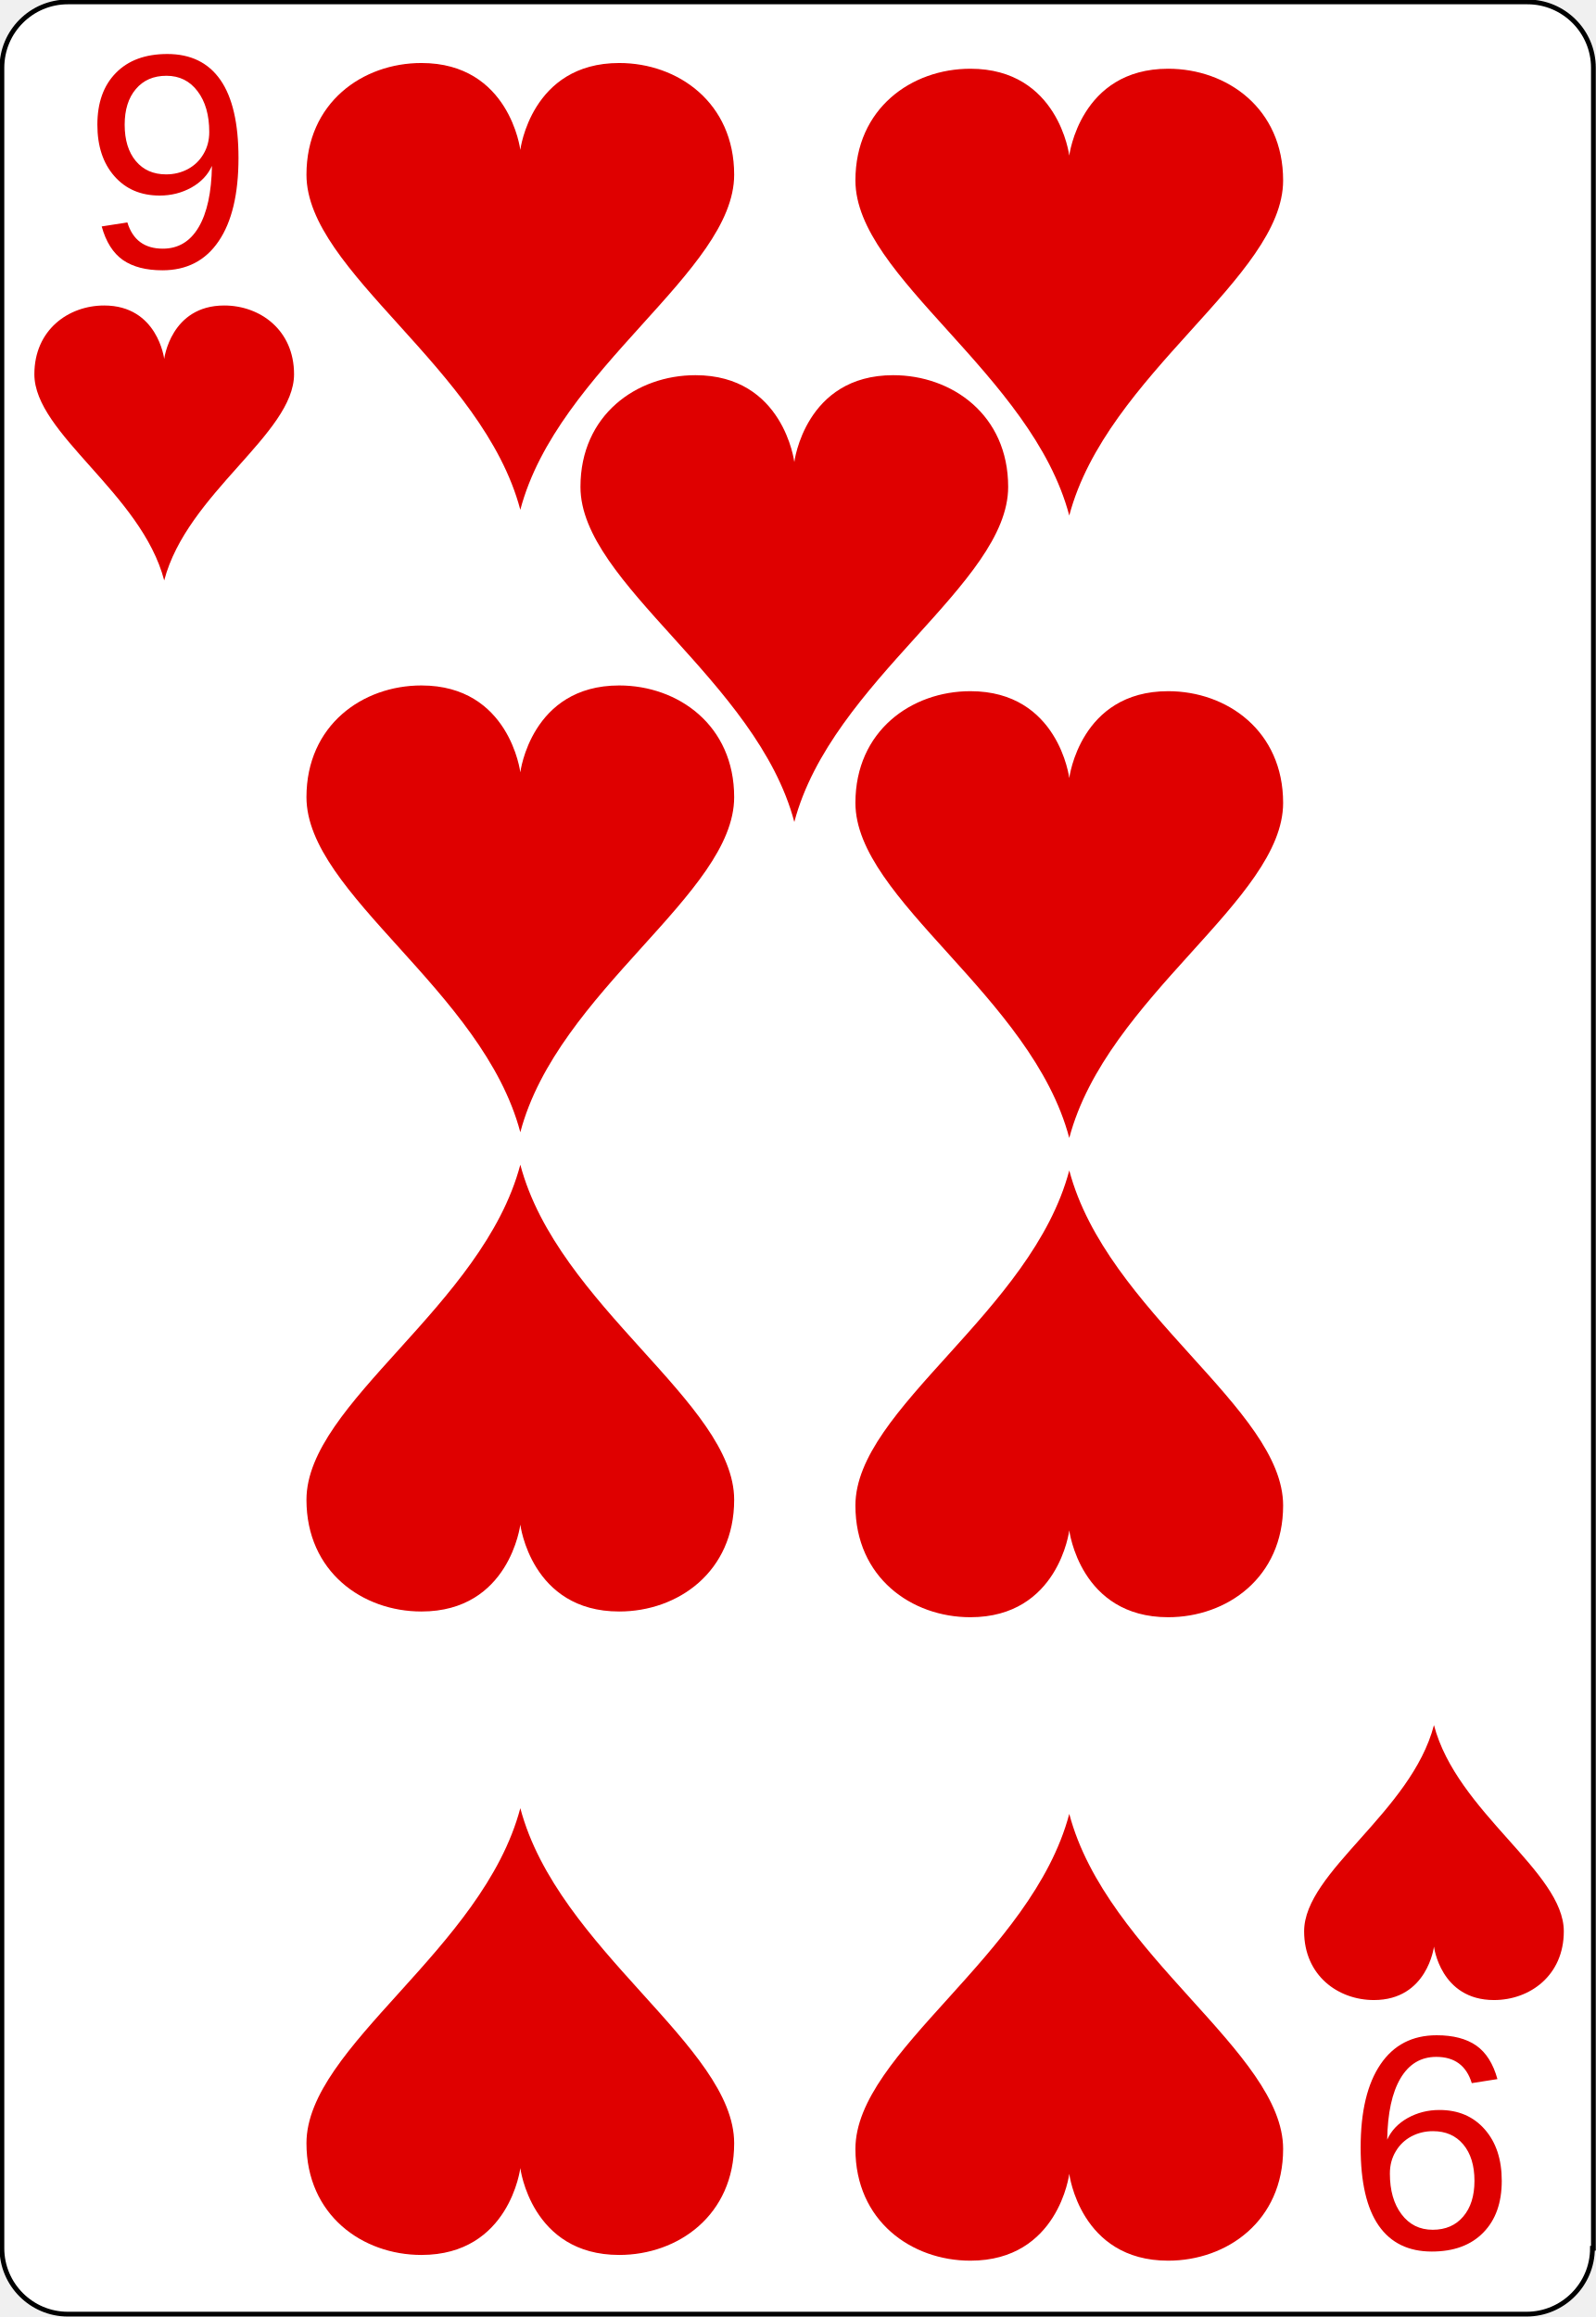
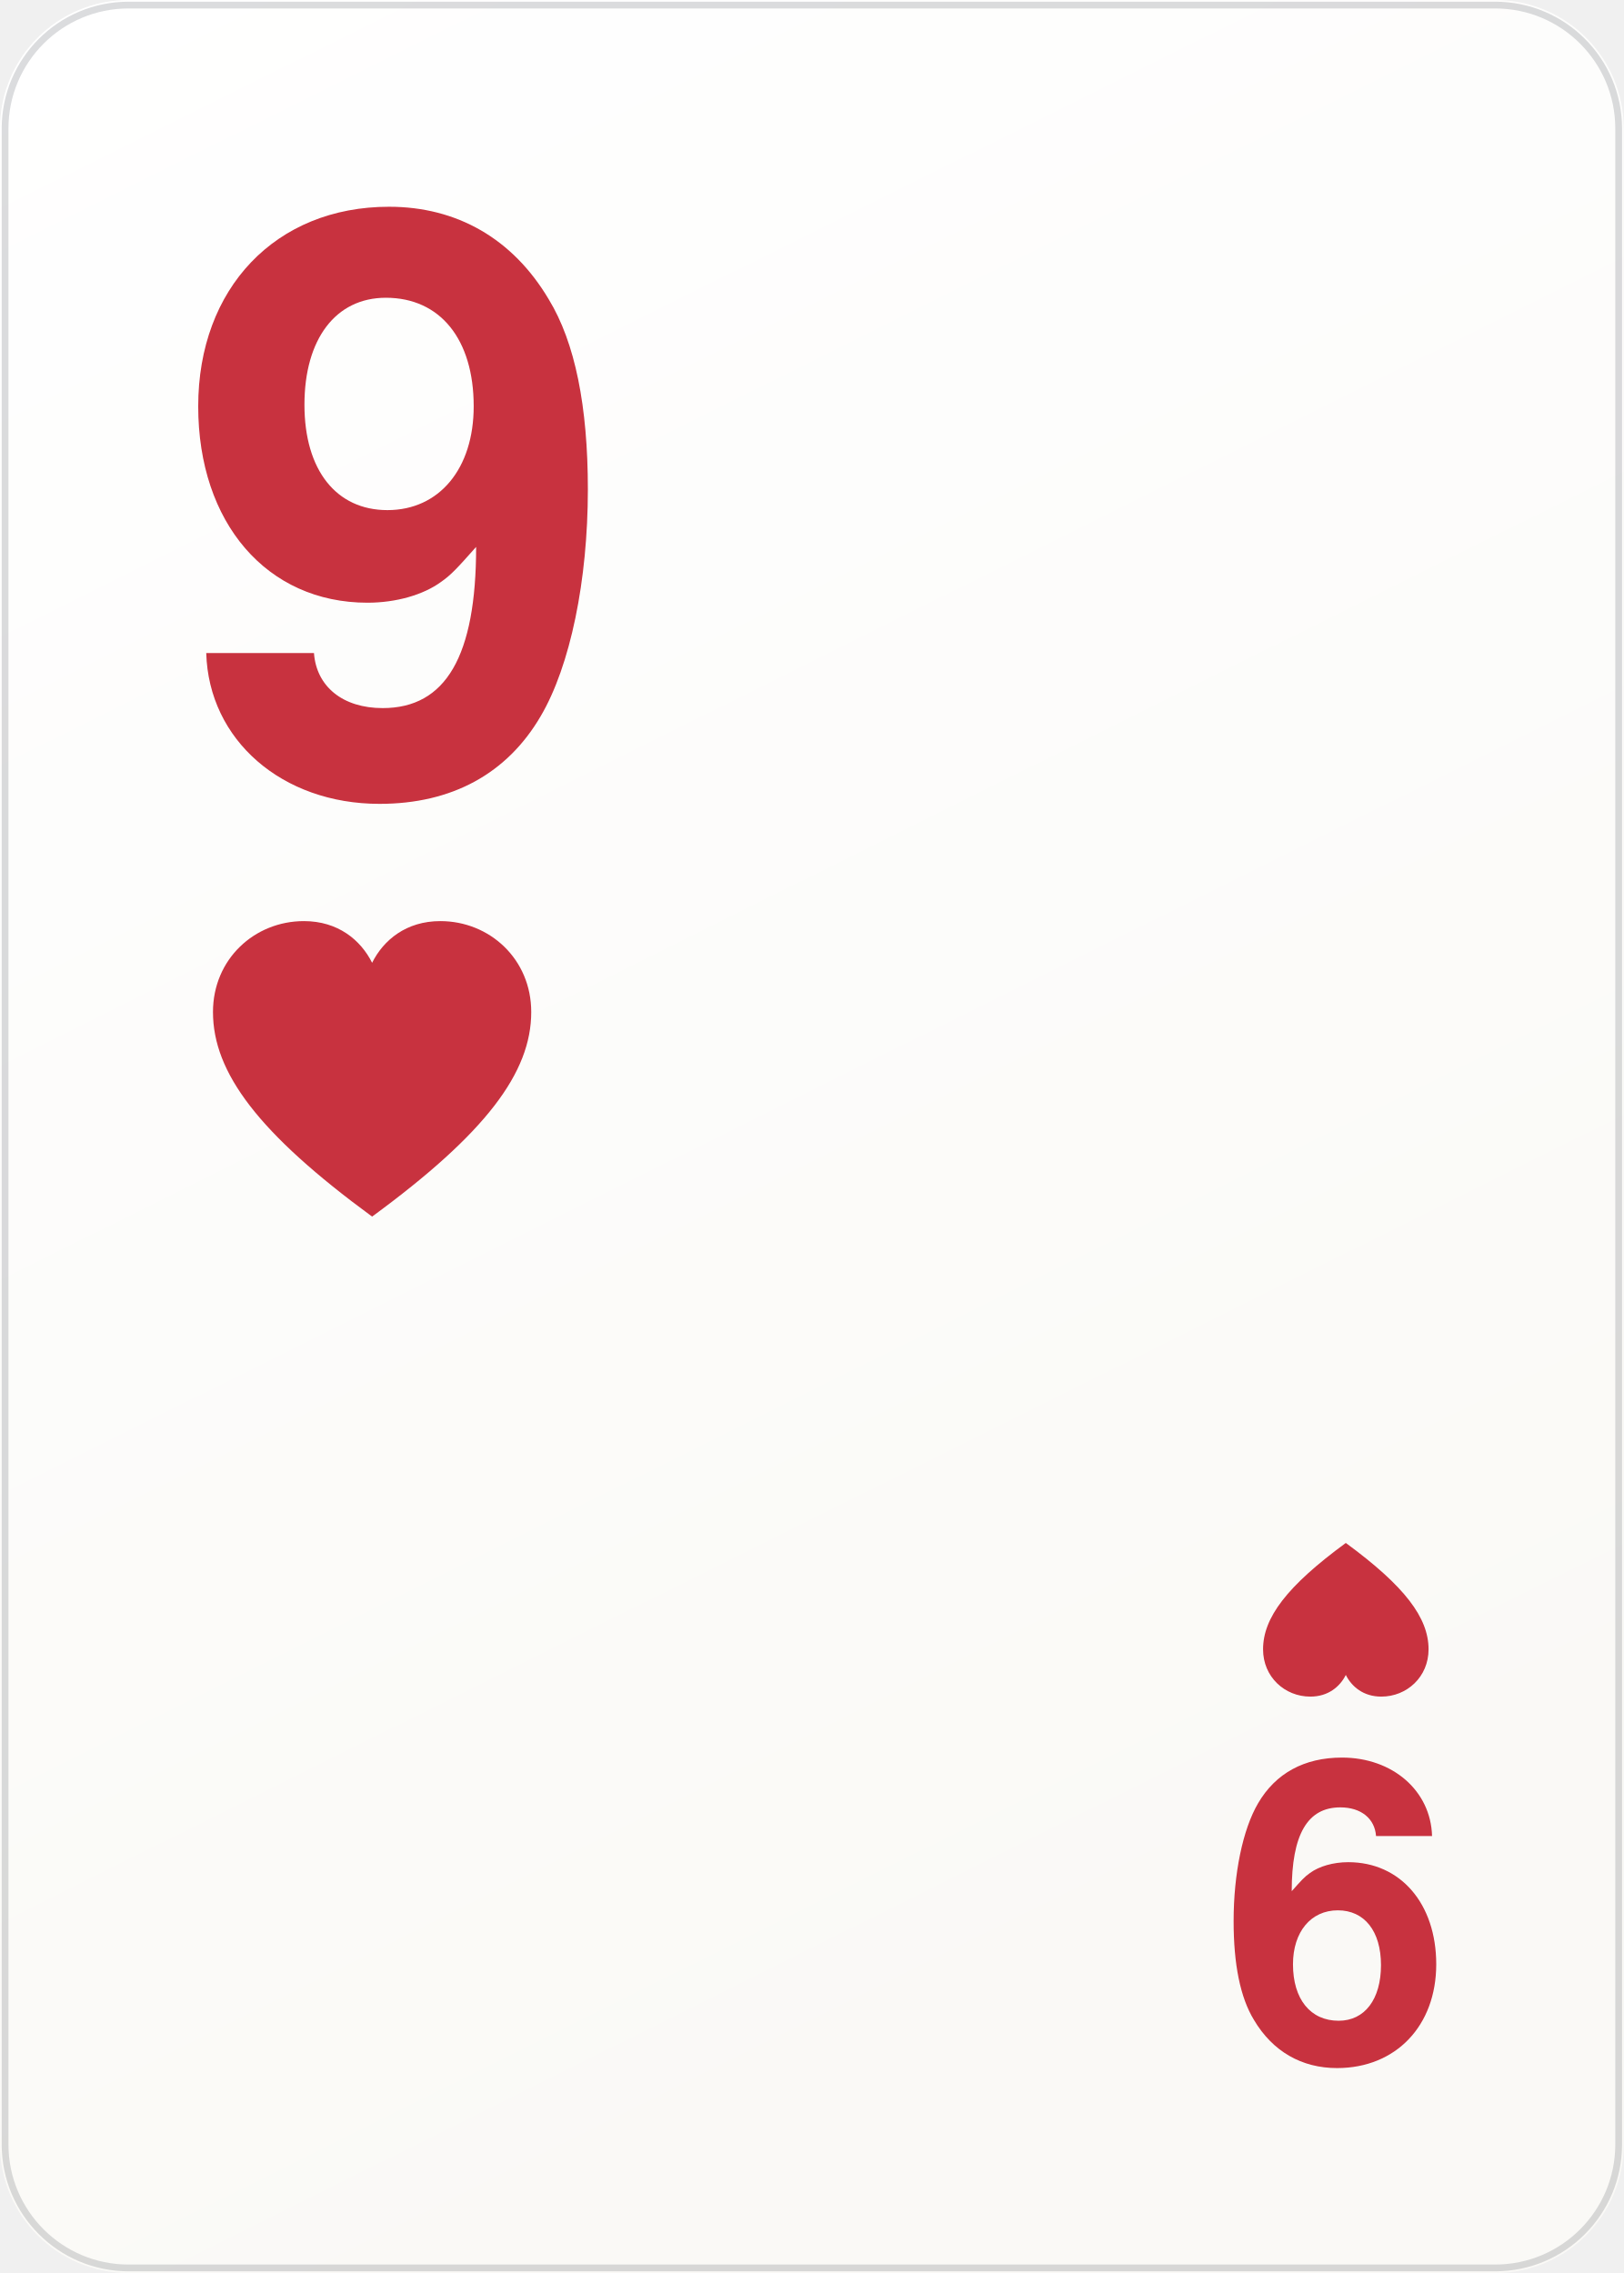
- <svg xmlns="http://www.w3.org/2000/svg" xmlns:xlink="http://www.w3.org/1999/xlink" width="167.1pt" height="242.7pt" viewBox="0 0 167.1 242.7" xml:space="preserve" id="svg2" version="1.1">
-   <defs id="defs41">
-     <radialGradient xlink:href="#linearGradient3773" id="radialGradient3781" cx="-0.2" cy="-8.8" fx="-0.2" fy="-8.8" r="8" gradientTransform="matrix(-1.6,0,0,-2.5,-0.2,-26.7)" gradientUnits="userSpaceOnUse" />
-     <linearGradient id="linearGradient3773">
-       <stop style="stop-color:#000000;stop-opacity:1;" offset="0" id="stop3775" />
-       <stop style="stop-color:#000000;stop-opacity:0.6;" offset="1" id="stop3777" />
+ <svg xmlns="http://www.w3.org/2000/svg" viewBox="0 0 240 336" width="240" height="336">
+   <defs>
+     <linearGradient id="g" x1="0" y1="0" x2=".35" y2="1">
+       <stop offset="0" stop-color="#ffffff" />
+       <stop offset="1" stop-color="#faf9f6" />
    </linearGradient>
-     <radialGradient xlink:href="#linearGradient3773" id="radialGradient3957" cx="-0.2" cy="-8.8" fx="-0.2" fy="-8.8" r="8" gradientTransform="matrix(-1.6,0,0,-2.5,-0.2,-26.7)" gradientUnits="userSpaceOnUse" />
-     <linearGradient id="linearGradient3959">
-       <stop style="stop-color:#000000;stop-opacity:1;" offset="0" id="stop3961" />
-       <stop style="stop-color:#000000;stop-opacity:0.6;" offset="1" id="stop3963" />
-     </linearGradient>
-     <radialGradient r="81.9" fy="509.5" fx="168" cy="509.5" cx="168" gradientTransform="matrix(1.3,-0.8,0.3,0.5,-221.2,359.2)" gradientUnits="userSpaceOnUse" id="radialGradient3975" xlink:href="#linearGradient3784-4" />
-     <linearGradient id="linearGradient3784-4">
-       <stop style="stop-color:#ffffff;stop-opacity:0.4;" offset="0" id="stop3786-8" />
-       <stop style="stop-color:#000000;stop-opacity:0;" offset="1" id="stop3788-6" />
-     </linearGradient>
-     <radialGradient xlink:href="#linearGradient3784-4-5" id="radialGradient3929" gradientUnits="userSpaceOnUse" gradientTransform="matrix(1.3,-0.8,0.3,0.5,-221.2,359.2)" cx="168" cy="509.5" fx="168" fy="509.5" r="81.9" />
-     <linearGradient id="linearGradient3784-4-5">
-       <stop style="stop-color:#ffffff;stop-opacity:0.5;" offset="0" id="stop3786-8-0" />
-       <stop style="stop-color:#000000;stop-opacity:0;" offset="1" id="stop3788-6-3" />
-     </linearGradient>
-     <radialGradient xlink:href="#linearGradient3784-4-1" id="radialGradient3927" gradientUnits="userSpaceOnUse" gradientTransform="matrix(1.3,-0.8,0.3,0.5,-221.2,359.2)" cx="168" cy="509.5" fx="168" fy="509.5" r="81.9" />
-     <linearGradient id="linearGradient3784-4-1">
-       <stop style="stop-color:#ffffff;stop-opacity:0.2;" offset="0" id="stop3786-8-03" />
-       <stop style="stop-color:#000000;stop-opacity:0;" offset="1" id="stop3788-6-6" />
-     </linearGradient>
-     <radialGradient xlink:href="#linearGradient3768" id="radialGradient3776" cx="-0.2" cy="-4.6" fx="-0.2" fy="-4.6" r="8" gradientTransform="matrix(-1,0,0,-1.7,-0.4,-13)" gradientUnits="userSpaceOnUse" />
-     <linearGradient id="linearGradient3768">
-       <stop style="stop-color:#df0000;stop-opacity:1;" offset="0" id="stop3770" />
-       <stop style="stop-color:#df0000;stop-opacity:0.7;" offset="1" id="stop3772" />
-     </linearGradient>
-     <radialGradient r="81.9" fy="511.2" fx="171.5" cy="511.2" cx="171.5" gradientTransform="matrix(1.2,-0.7,0.4,0.7,-233.6,270.4)" gradientUnits="userSpaceOnUse" id="radialGradient4013" xlink:href="#linearGradient3784-4-6" />
-     <linearGradient id="linearGradient3784-4-6">
-       <stop style="stop-color:#ffffff;stop-opacity:0.3;" offset="0" id="stop3786-8-8" />
-       <stop style="stop-color:#000000;stop-opacity:0;" offset="1" id="stop3788-6-8" />
-     </linearGradient>
-     <radialGradient r="81.9" fy="492.6" fx="159.4" cy="492.6" cx="159.4" gradientTransform="matrix(1.1,-0.7,0.4,0.7,-244.9,290.9)" gradientUnits="userSpaceOnUse" id="radialGradient4013-8" xlink:href="#linearGradient3784-4-2" />
-     <linearGradient id="linearGradient3784-4-2">
-       <stop style="stop-color:#ffffff;stop-opacity:0.3;" offset="0" id="stop3786-8-1" />
-       <stop style="stop-color:#000000;stop-opacity:0;" offset="1" id="stop3788-6-5" />
-     </linearGradient>
-     <radialGradient r="81.9" fy="492.6" fx="159.4" cy="492.6" cx="159.4" gradientTransform="matrix(1.1,-0.7,0.4,0.7,-244.9,290.9)" gradientUnits="userSpaceOnUse" id="radialGradient3073" xlink:href="#linearGradient3784-4-2" />
+     <clipPath id="c">
+       <rect width="240" height="336" rx="19" />
+     </clipPath>
  </defs>
-   <g id="Layer_x0020_1" style="fill-rule:nonzero;clip-rule:nonzero;stroke:#000000;stroke-miterlimit:4;">
-     <path style="fill:#FFFFFF;stroke-width:0.5;" d="M166.8,235.5c0,3.8-3.1,6.9-6.9,6.9H7.1c-3.8,0-6.9-3.1-6.9-6.9V7.1C0.2,3.3,3.3,0.2,7.1,0.2h152.9 c3.8,0,6.9,3.1,6.9,6.9v228.4z" id="path5" />
-     <g style="stroke:none;" id="g7">
-       <g id="g9" />
+   <g clip-path="url(#c)">
+     <rect width="240" height="336" fill="url(#g)" />
+     <g transform="translate(26 30)">
+       <text x="0" y="86" font-family="'Helvetica Neue', Helvetica, Arial, sans-serif" font-size="118" font-weight="700" letter-spacing="-3" fill="#c8323f">9</text>
+       <g transform="translate(1 100) scale(.56)" fill="#c8323f">
+         <path d="M50 89C20 67 8 51 8 35 8 21 19 11 32 11c9 0 15 5 18 11 3-6 9-11 18-11 13 0 24 10 24 24 0 16-12 32-42 54z" />
+       </g>
    </g>
-     <g id="g15" />
-     <g id="g19" />
-     <g style="stroke:none;" id="g23">
-       <g id="g25" />
-     </g>
-     <g style="stroke:none;" id="g31">
-       <g id="g33" />
+     <g transform="translate(214 306) rotate(180) scale(.52)">
+       <text x="0" y="86" font-family="'Helvetica Neue', Helvetica, Arial, sans-serif" font-size="118" font-weight="700" letter-spacing="-3" fill="#c8323f">9</text>
+       <g transform="translate(1 100) scale(.56)" fill="#c8323f">
+         <path d="M50 89C20 67 8 51 8 35 8 21 19 11 32 11c9 0 15 5 18 11 3-6 9-11 18-11 13 0 24 10 24 24 0 16-12 32-42 54z" />
+       </g>
    </g>
  </g>
-   <g transform="matrix(1.7,0,0,1.6,17.2,46.4)" id="layer1-9-6" style="fill:#df0000;fill-opacity:1">
-     <path style="fill:#df0000;fill-opacity:1" id="hl-8" d="M 3.7,-9 C 0.4,-9 0,-5.5 0,-5.5 0,-5.5 -0.4,-9 -3.7,-9 -5.9,-9 -8,-7.4 -8,-4.5 -8,-0.6 -1.4,3.3 0,9 1.4,3.3 8,-0.6 8,-4.5 8,-7.4 5.9,-9 3.7,-9 z" />
-   </g>
-   <g transform="matrix(-1.7,0,0,-1.6,150.2,195.1)" id="layer1-9-6-5" style="fill:#df0000;fill-opacity:1">
-     <path style="fill:#df0000;fill-opacity:1" id="hl-8-1" d="M 3.7,-9 C 0.4,-9 0,-5.5 0,-5.5 0,-5.5 -0.4,-9 -3.7,-9 -5.9,-9 -8,-7.4 -8,-4.5 -8,-0.6 -1.4,3.3 0,9 1.4,3.3 8,-0.6 8,-4.5 8,-7.4 5.9,-9 3.7,-9 z" />
-   </g>
-   <g transform="matrix(2.8,0,0,2.6,54.5,30)" id="layer1-9-6-8" style="fill:#df0000;fill-opacity:1">
-     <path style="fill:#df0000;fill-opacity:1" id="hl-8-8" d="M 3.7,-9 C 0.4,-9 0,-5.5 0,-5.5 0,-5.5 -0.4,-9 -3.7,-9 -5.9,-9 -8,-7.4 -8,-4.5 -8,-0.6 -1.4,3.3 0,9 1.4,3.3 8,-0.6 8,-4.5 8,-7.4 5.9,-9 3.7,-9 z" />
-   </g>
-   <g transform="matrix(-2.8,0,0,-2.6,54.5,212.8)" id="layer1-9-6-8-9" style="fill:#df0000;fill-opacity:1">
-     <path style="fill:#df0000;fill-opacity:1" id="hl-8-8-5" d="M 3.7,-9 C 0.4,-9 0,-5.5 0,-5.5 0,-5.5 -0.4,-9 -3.7,-9 -5.9,-9 -8,-7.4 -8,-4.5 -8,-0.6 -1.4,3.3 0,9 1.4,3.3 8,-0.6 8,-4.5 8,-7.4 5.9,-9 3.7,-9 z" />
-   </g>
-   <g transform="matrix(2.8,0,0,2.6,54.5,95.2)" id="layer1-9-6-8-8" style="fill:#df0000;fill-opacity:1">
-     <path style="fill:#df0000;fill-opacity:1" id="hl-8-8-8" d="M 3.7,-9 C 0.4,-9 0,-5.5 0,-5.5 0,-5.5 -0.4,-9 -3.7,-9 -5.9,-9 -8,-7.4 -8,-4.5 -8,-0.6 -1.4,3.3 0,9 1.4,3.3 8,-0.6 8,-4.5 8,-7.4 5.9,-9 3.7,-9 z" />
-   </g>
-   <g transform="matrix(-2.8,0,0,-2.6,54.5,145.4)" id="layer1-9-6-8-884-8" style="fill:#df0000;fill-opacity:1">
-     <path style="fill:#df0000;fill-opacity:1" id="hl-8-8-3-8" d="M 3.7,-9 C 0.4,-9 0,-5.5 0,-5.5 0,-5.5 -0.4,-9 -3.7,-9 -5.9,-9 -8,-7.4 -8,-4.5 -8,-0.6 -1.4,3.3 0,9 1.4,3.3 8,-0.6 8,-4.5 8,-7.4 5.9,-9 3.7,-9 z" />
-   </g>
-   <g transform="matrix(2.8,0,0,2.6,112,30.6)" id="layer1-9-6-8-7" style="fill:#df0000;fill-opacity:1">
-     <path style="fill:#df0000;fill-opacity:1" id="hl-8-8-1" d="M 3.7,-9 C 0.4,-9 0,-5.5 0,-5.5 0,-5.5 -0.4,-9 -3.7,-9 -5.9,-9 -8,-7.4 -8,-4.5 -8,-0.6 -1.4,3.3 0,9 1.4,3.3 8,-0.6 8,-4.5 8,-7.4 5.9,-9 3.7,-9 z" />
-   </g>
-   <g transform="matrix(-2.8,0,0,-2.6,112,213.4)" id="layer1-9-6-8-9-7" style="fill:#df0000;fill-opacity:1">
-     <path style="fill:#df0000;fill-opacity:1" id="hl-8-8-5-2" d="M 3.7,-9 C 0.4,-9 0,-5.5 0,-5.5 0,-5.5 -0.4,-9 -3.7,-9 -5.9,-9 -8,-7.4 -8,-4.5 -8,-0.6 -1.4,3.3 0,9 1.4,3.3 8,-0.6 8,-4.5 8,-7.4 5.9,-9 3.7,-9 z" />
-   </g>
-   <g transform="matrix(2.8,0,0,2.6,112,95.8)" id="layer1-9-6-8-8-7" style="fill:#df0000;fill-opacity:1">
-     <path style="fill:#df0000;fill-opacity:1" id="hl-8-8-8-2" d="M 3.7,-9 C 0.4,-9 0,-5.5 0,-5.5 0,-5.5 -0.4,-9 -3.7,-9 -5.9,-9 -8,-7.4 -8,-4.5 -8,-0.6 -1.4,3.3 0,9 1.4,3.3 8,-0.6 8,-4.5 8,-7.4 5.9,-9 3.7,-9 z" />
-   </g>
-   <g transform="matrix(-2.8,0,0,-2.6,112,146)" id="layer1-9-6-8-884-8-2" style="fill:#df0000;fill-opacity:1">
-     <path style="fill:#df0000;fill-opacity:1" id="hl-8-8-3-8-6" d="M 3.7,-9 C 0.4,-9 0,-5.5 0,-5.5 0,-5.5 -0.4,-9 -3.7,-9 -5.9,-9 -8,-7.4 -8,-4.5 -8,-0.6 -1.4,3.3 0,9 1.4,3.3 8,-0.6 8,-4.5 8,-7.4 5.9,-9 3.7,-9 z" />
-   </g>
-   <g transform="matrix(2.8,0,0,2.6,83.2,62.7)" id="layer1-9-6-8-91" style="fill:#df0000;fill-opacity:1">
-     <path style="fill:#df0000;fill-opacity:1" id="hl-8-8-7" d="M 3.7,-9 C 0.4,-9 0,-5.5 0,-5.5 0,-5.5 -0.4,-9 -3.7,-9 -5.9,-9 -8,-7.4 -8,-4.5 -8,-0.6 -1.4,3.3 0,9 1.4,3.3 8,-0.6 8,-4.5 8,-7.4 5.9,-9 3.7,-9 z" />
-   </g>
-   <text xml:space="preserve" style="font-size:32px;font-style:normal;font-weight:normal;line-height:125%;letter-spacing:0px;word-spacing:0px;fill:#df0000;fill-opacity:1;stroke:none;font-family:Bitstream Vera Sans" x="8.7" y="28" id="text3788-43">
-     <tspan id="tspan3790-1" x="8.7" y="28" style="font-style:normal;font-variant:normal;font-weight:normal;font-stretch:normal;fill:#df0000;fill-opacity:1;font-family:Arial;-inkscape-font-specification:Arial">9</tspan>
-   </text>
-   <text xml:space="preserve" style="font-size:32px;font-style:normal;font-weight:normal;line-height:125%;letter-spacing:0px;word-spacing:0px;fill:#df0000;fill-opacity:1;stroke:none;font-family:Bitstream Vera Sans" x="-158.8" y="-213.5" id="text3788-43-3" transform="scale(-1,-1)">
-     <tspan id="tspan3790-1-1" x="-158.8" y="-213.5" style="font-style:normal;font-variant:normal;font-weight:normal;font-stretch:normal;fill:#df0000;fill-opacity:1;font-family:Arial;-inkscape-font-specification:Arial">9</tspan>
-   </text>
+   <rect x=".75" y=".75" width="238.5" height="334.5" rx="18.25" fill="none" stroke="#1d2430" stroke-opacity=".16" />
</svg>
